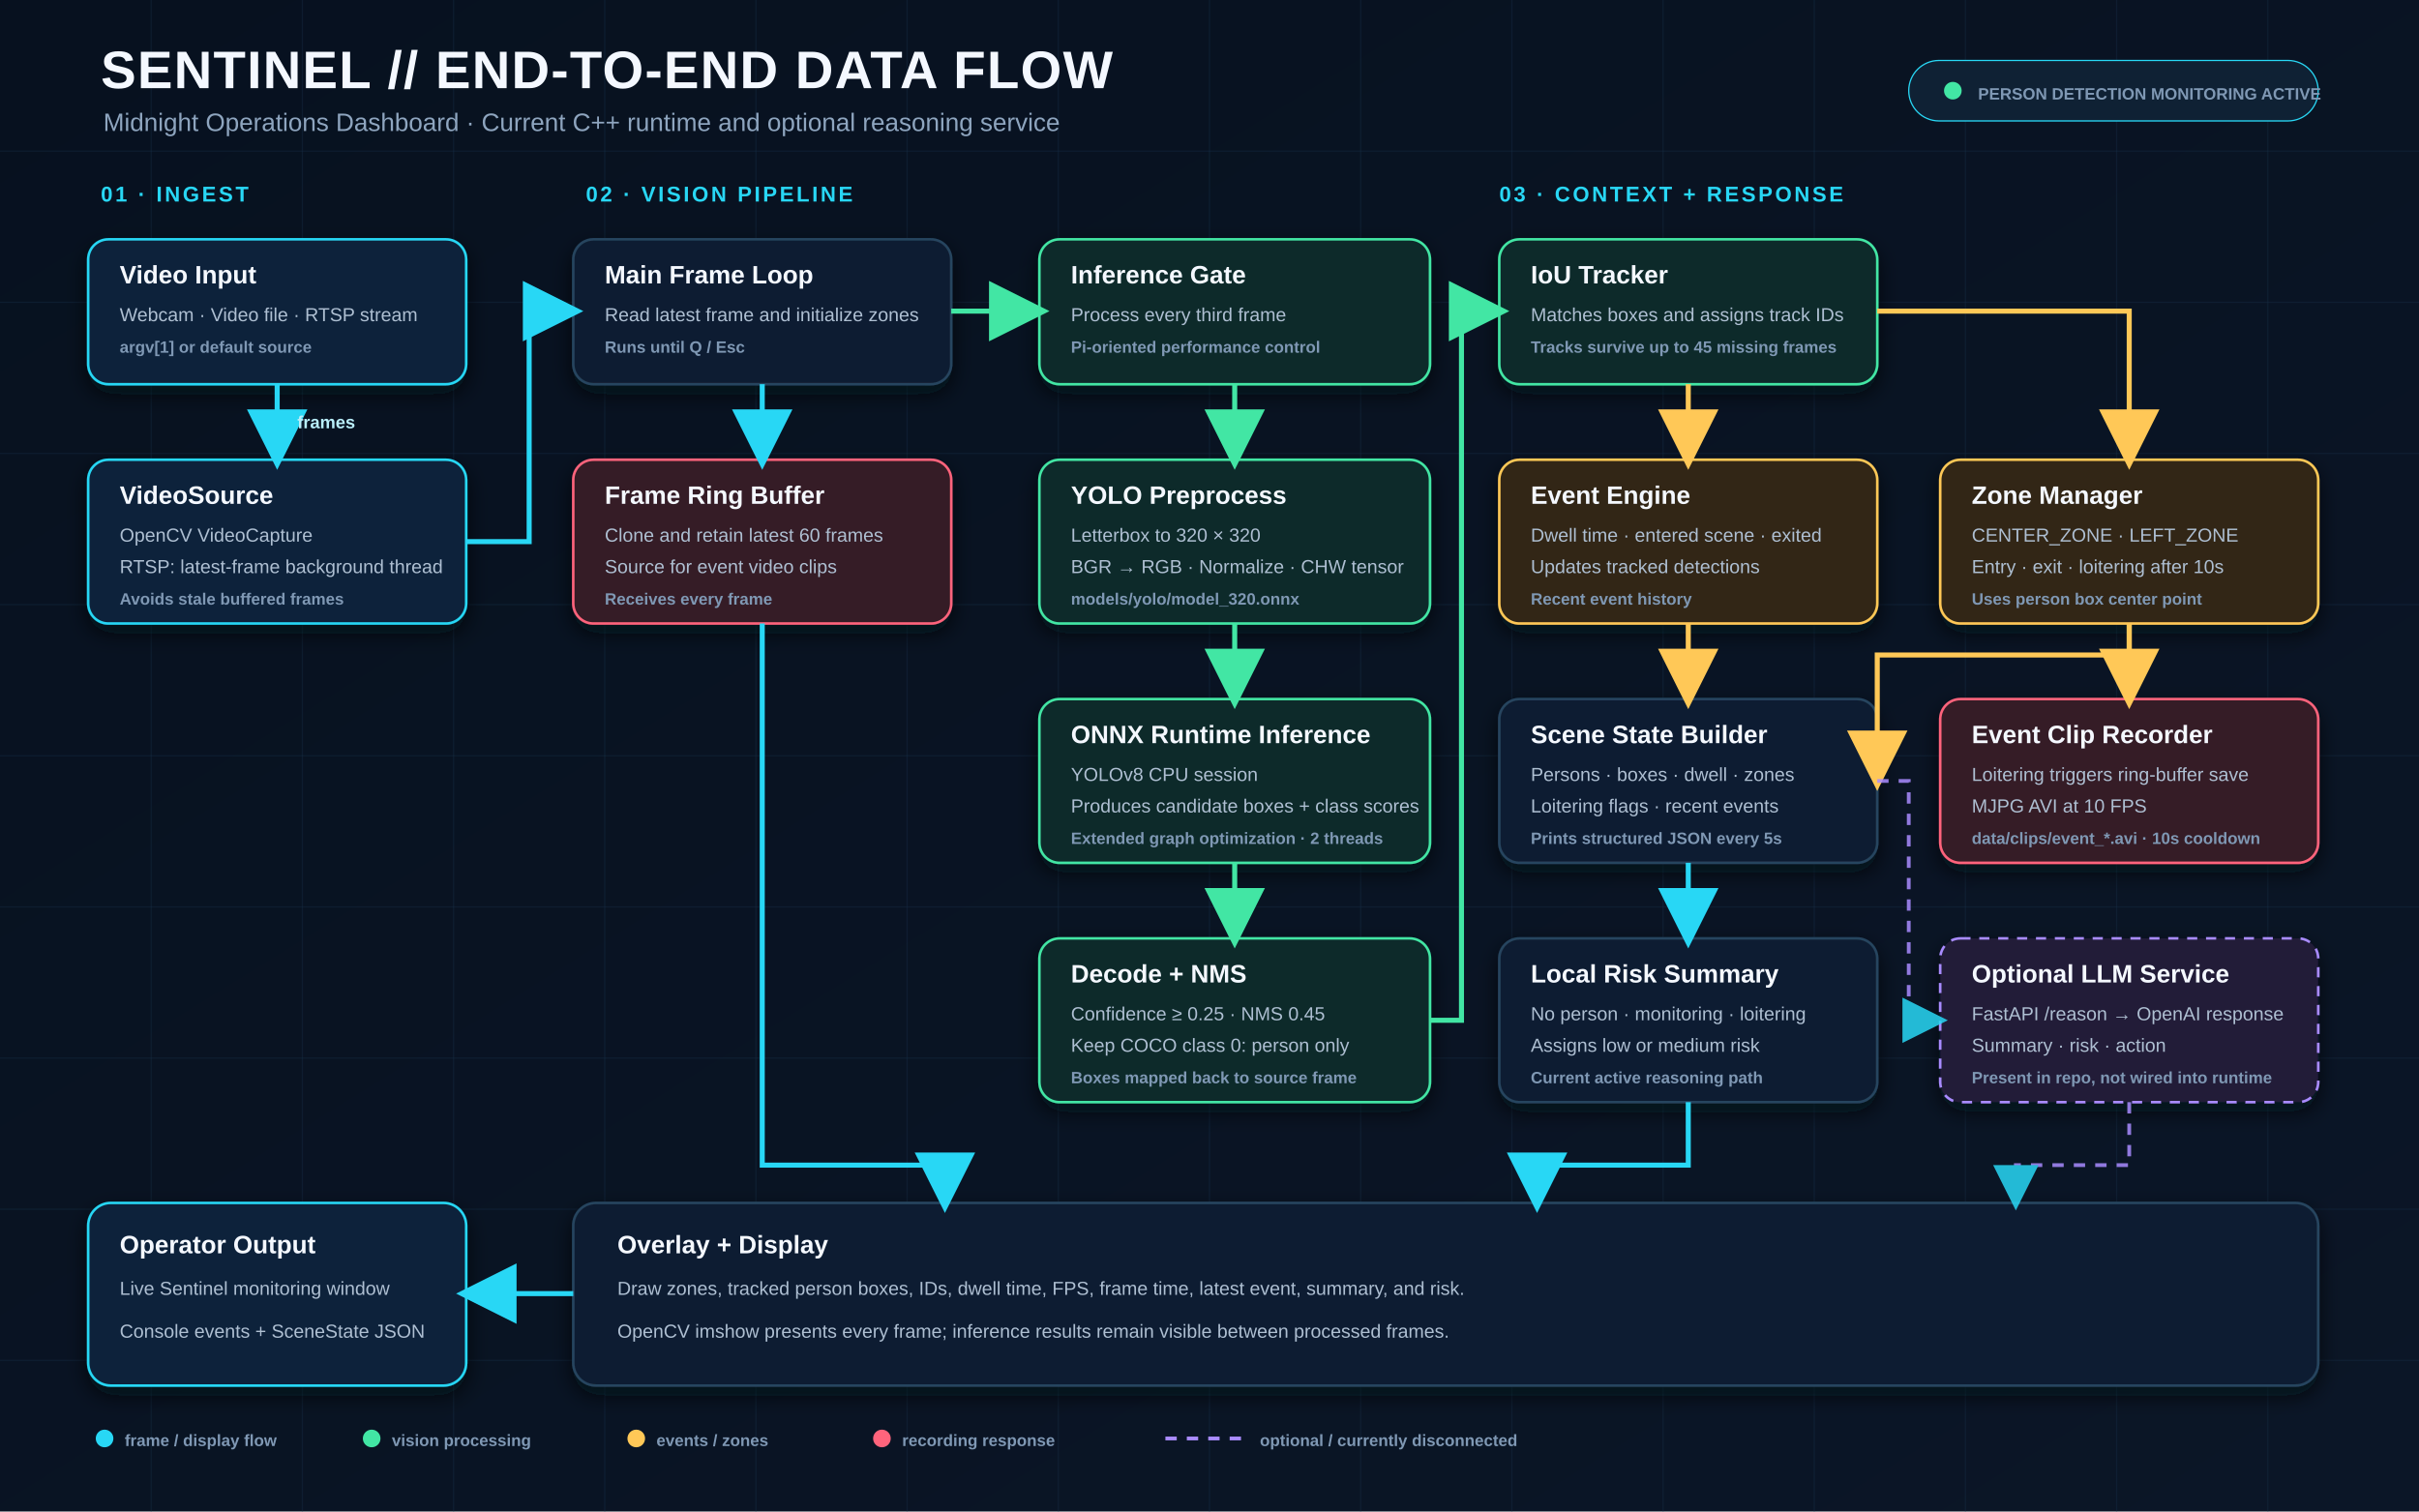
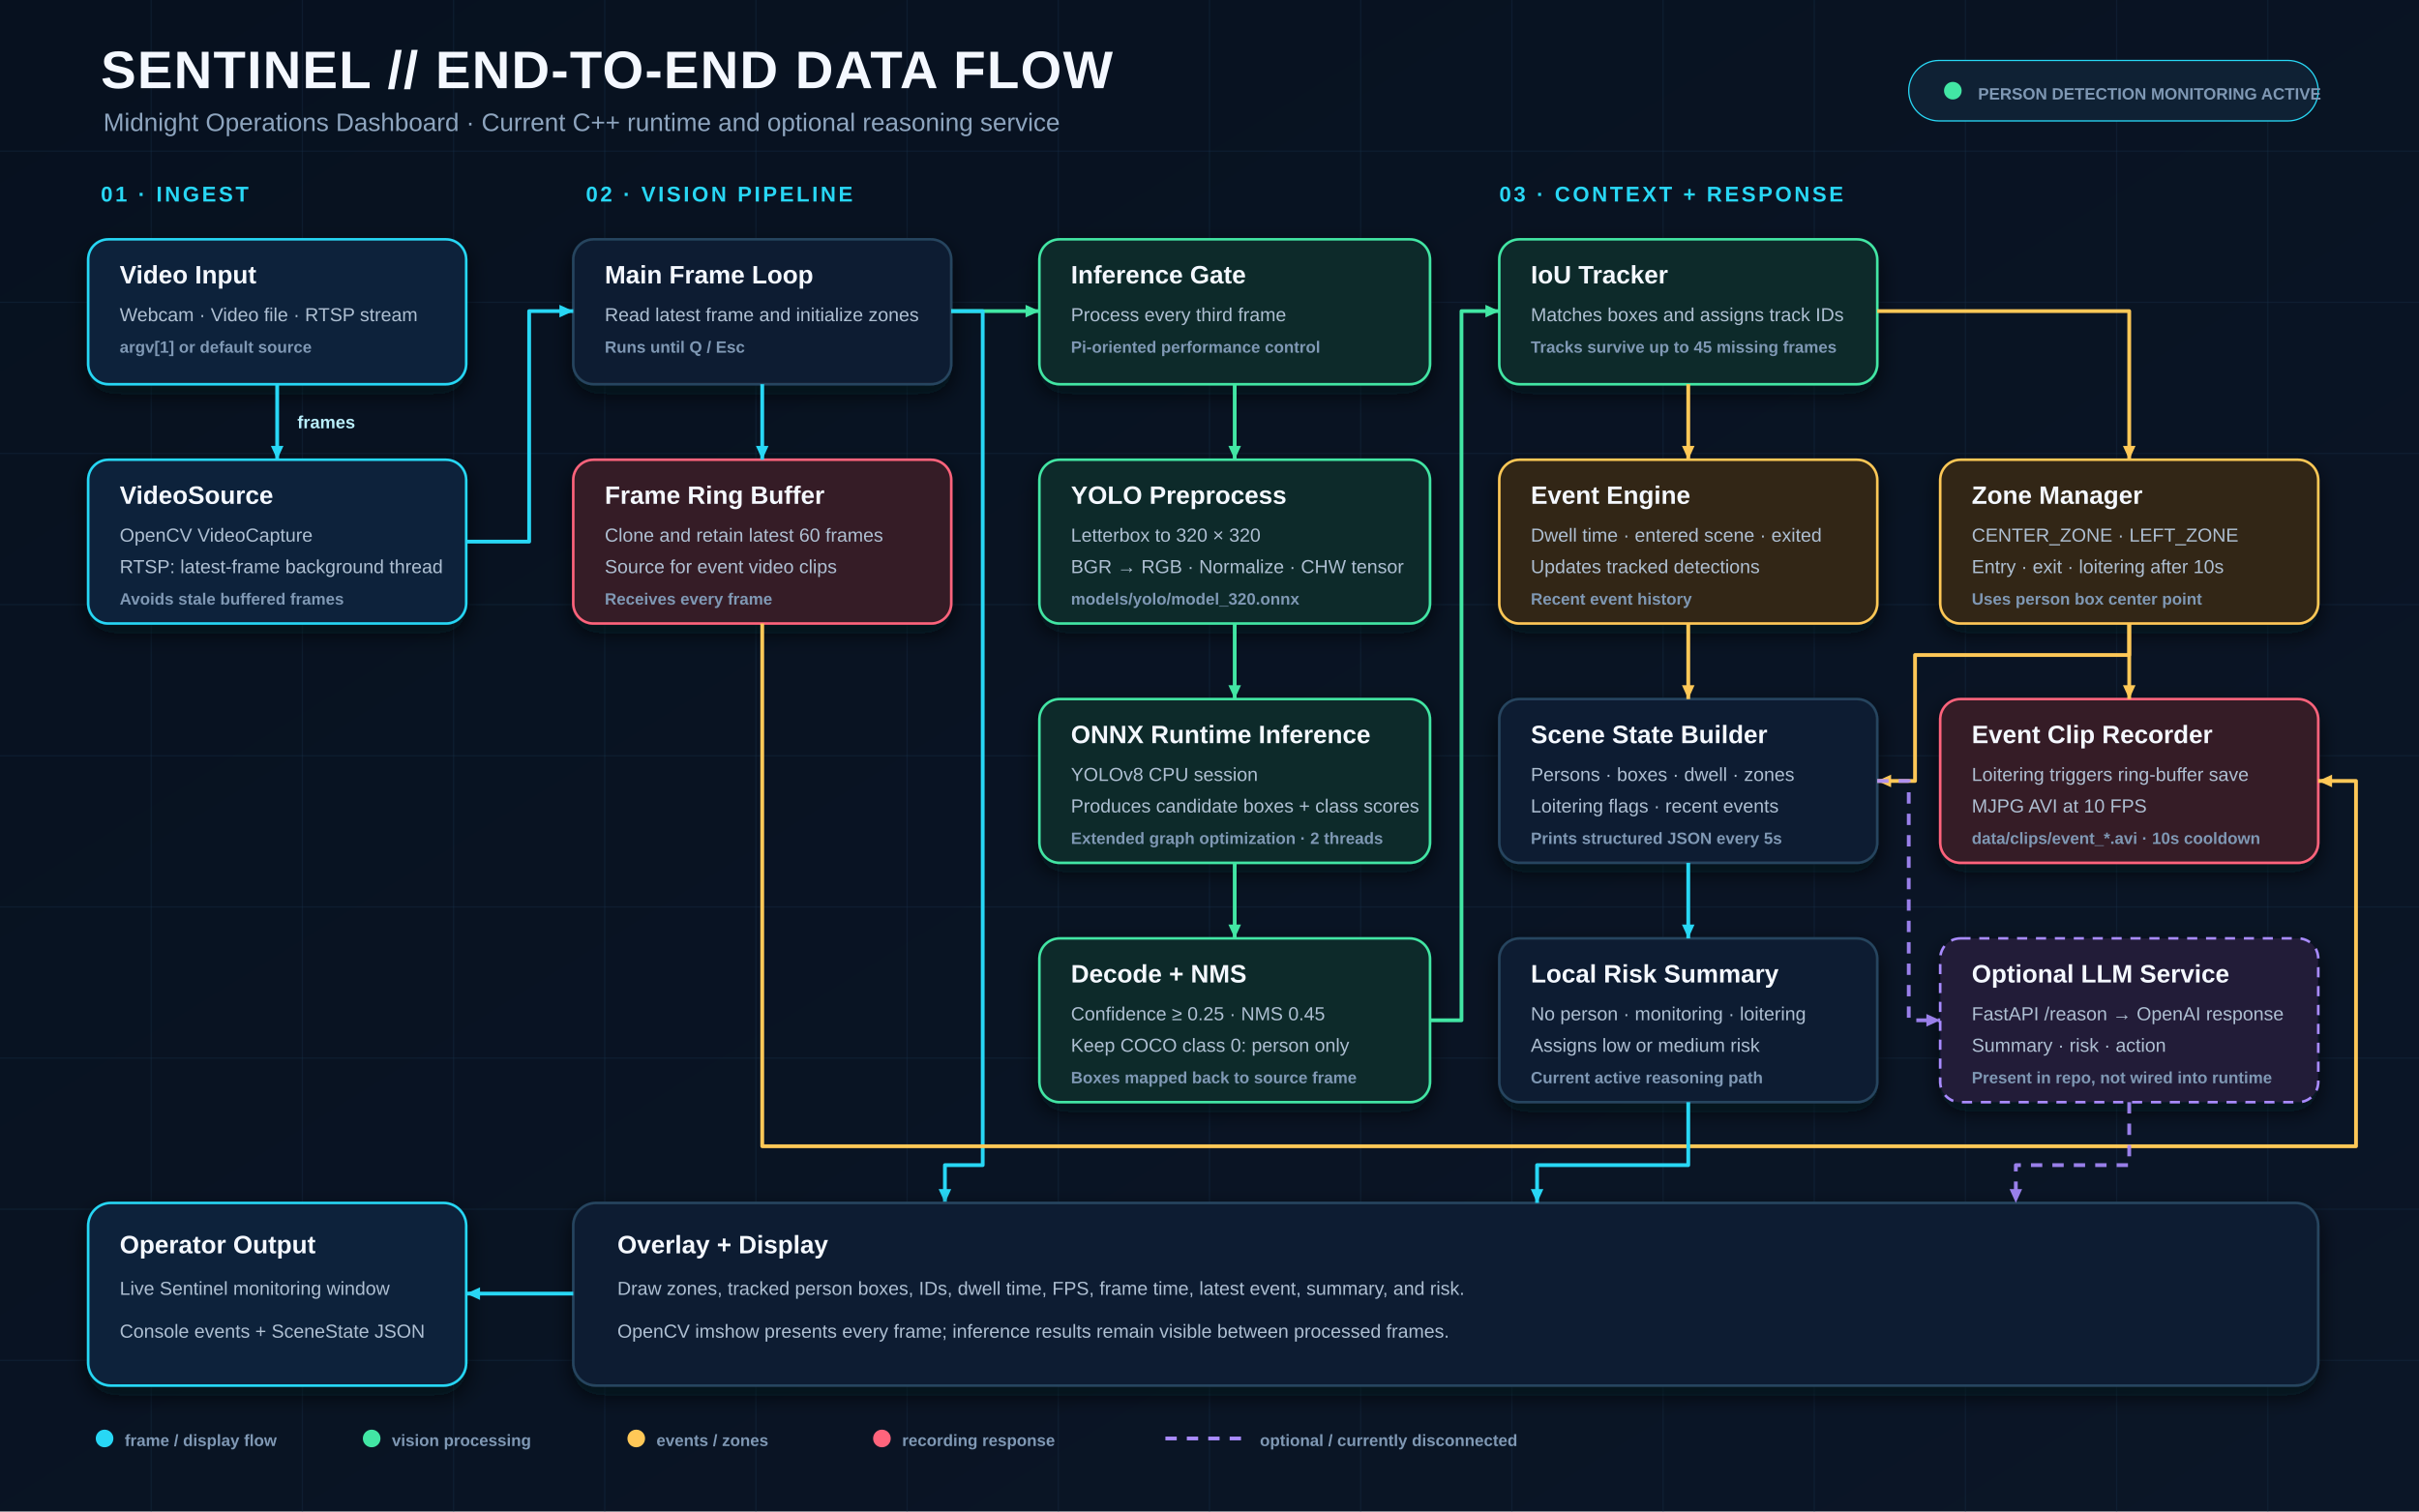
<svg xmlns="http://www.w3.org/2000/svg" width="1920" height="1200" viewBox="0 0 1920 1200">
  <defs>
    <linearGradient id="bg" x1="0" y1="0" x2="1" y2="1">
      <stop offset="0" stop-color="#07111f" />
      <stop offset="1" stop-color="#0b1627" />
    </linearGradient>
    <filter id="shadow" x="-20%" y="-20%" width="140%" height="140%">
      <feDropShadow dx="0" dy="7" stdDeviation="8" flood-color="#000814" flood-opacity="0.7" />
    </filter>
-     <marker id="arrow-cyan" markerWidth="12" markerHeight="12" refX="10" refY="6" orient="auto">
-       <path d="M0,0 L12,6 L0,12 Z" fill="#28d7f5" />
+     <marker id="arrow-cyan" markerUnits="userSpaceOnUse" markerWidth="12" markerHeight="12" refX="11" refY="6" orient="auto">
+       <path d="M0,1 L11,6 L0,11 Z" fill="#28d7f5" />
    </marker>
-     <marker id="arrow-green" markerWidth="12" markerHeight="12" refX="10" refY="6" orient="auto">
-       <path d="M0,0 L12,6 L0,12 Z" fill="#42e6a4" />
+     <marker id="arrow-green" markerUnits="userSpaceOnUse" markerWidth="12" markerHeight="12" refX="11" refY="6" orient="auto">
+       <path d="M0,1 L11,6 L0,11 Z" fill="#42e6a4" />
    </marker>
-     <marker id="arrow-amber" markerWidth="12" markerHeight="12" refX="10" refY="6" orient="auto">
-       <path d="M0,0 L12,6 L0,12 Z" fill="#ffc857" />
+     <marker id="arrow-amber" markerUnits="userSpaceOnUse" markerWidth="12" markerHeight="12" refX="11" refY="6" orient="auto">
+       <path d="M0,1 L11,6 L0,11 Z" fill="#ffc857" />
+     </marker>
+     <marker id="arrow-purple" markerUnits="userSpaceOnUse" markerWidth="12" markerHeight="12" refX="11" refY="6" orient="auto">
+       <path d="M0,1 L11,6 L0,11 Z" fill="#a98bff" />
    </marker>
    <style>
      .title { font: 700 42px "Segoe UI", Arial, sans-serif; fill: #f4f8ff; letter-spacing: 1px; }
      .subtitle { font: 400 20px "Segoe UI", Arial, sans-serif; fill: #8ea5bf; }
      .lane { font: 700 17px "Segoe UI", Arial, sans-serif; fill: #28d7f5; letter-spacing: 2px; }
      .node-title { font: 700 20px "Segoe UI", Arial, sans-serif; fill: #f4f8ff; }
      .node-text { font: 400 15px "Segoe UI", Arial, sans-serif; fill: #aebfd2; }
      .tiny { font: 600 13px "Segoe UI", Arial, sans-serif; fill: #7f98b4; }
      .flow-label { font: 600 14px "Segoe UI", Arial, sans-serif; fill: #b9eefa; }
      .panel { fill: #101f32; stroke: #27445f; stroke-width: 2; filter: url(#shadow); }
      .source { fill: #10243a; stroke: #28d7f5; stroke-width: 2; filter: url(#shadow); }
      .process { fill: #102a2b; stroke: #42e6a4; stroke-width: 2; filter: url(#shadow); }
      .event { fill: #302817; stroke: #ffc857; stroke-width: 2; filter: url(#shadow); }
      .alert { fill: #351c25; stroke: #ff647c; stroke-width: 2; filter: url(#shadow); }
      .optional { fill: #211d38; stroke: #a98bff; stroke-width: 2; stroke-dasharray: 8 7; filter: url(#shadow); }
-       .cyan-line { fill: none; stroke: #28d7f5; stroke-width: 4; marker-end: url(#arrow-cyan); }
-       .green-line { fill: none; stroke: #42e6a4; stroke-width: 4; marker-end: url(#arrow-green); }
-       .amber-line { fill: none; stroke: #ffc857; stroke-width: 4; marker-end: url(#arrow-amber); }
-       .dash-line { fill: none; stroke: #a98bff; stroke-width: 3; stroke-dasharray: 9 8; marker-end: url(#arrow-cyan); opacity: 0.85; }
+       .cyan-line { fill: none; stroke: #28d7f5; stroke-width: 3; stroke-linejoin: round; marker-end: url(#arrow-cyan); }
+       .green-line { fill: none; stroke: #42e6a4; stroke-width: 3; stroke-linejoin: round; marker-end: url(#arrow-green); }
+       .amber-line { fill: none; stroke: #ffc857; stroke-width: 3; stroke-linejoin: round; marker-end: url(#arrow-amber); }
+       .dash-line { fill: none; stroke: #a98bff; stroke-width: 3; stroke-linejoin: round; stroke-dasharray: 9 8; marker-end: url(#arrow-purple); opacity: 0.9; }
      .grid { stroke: #16304a; stroke-width: 1; opacity: 0.35; }
    </style>
  </defs>
  <rect width="1920" height="1200" fill="url(#bg)" />
  <g>
    <path class="grid" d="M0 120H1920 M0 240H1920 M0 360H1920 M0 480H1920 M0 600H1920 M0 720H1920 M0 840H1920 M0 960H1920 M0 1080H1920" />
    <path class="grid" d="M120 0V1200 M240 0V1200 M360 0V1200 M480 0V1200 M600 0V1200 M720 0V1200 M840 0V1200 M960 0V1200 M1080 0V1200 M1200 0V1200 M1320 0V1200 M1440 0V1200 M1560 0V1200 M1680 0V1200 M1800 0V1200" />
  </g>
  <text x="80" y="70" class="title">SENTINEL // END-TO-END DATA FLOW</text>
  <text x="82" y="104" class="subtitle">Midnight Operations Dashboard · Current C++ runtime and optional reasoning service</text>
  <rect x="1515" y="48" width="325" height="48" rx="24" fill="#0f2134" stroke="#28d7f5" />
  <circle cx="1550" cy="72" r="7" fill="#42e6a4" />
  <text x="1570" y="79" class="tiny" fill="#d8e8f6">PERSON DETECTION MONITORING ACTIVE</text>
  <text x="80" y="160" class="lane">01 · INGEST</text>
  <text x="465" y="160" class="lane">02 · VISION PIPELINE</text>
  <text x="1190" y="160" class="lane">03 · CONTEXT + RESPONSE</text>
  <rect x="70" y="190" width="300" height="115" rx="16" class="source" />
  <text x="95" y="225" class="node-title">Video Input</text>
  <text x="95" y="255" class="node-text">Webcam · Video file · RTSP stream</text>
  <text x="95" y="280" class="tiny">argv[1] or default source</text>
  <rect x="70" y="365" width="300" height="130" rx="16" class="source" />
  <text x="95" y="400" class="node-title">VideoSource</text>
  <text x="95" y="430" class="node-text">OpenCV VideoCapture</text>
  <text x="95" y="455" class="node-text">RTSP: latest-frame background thread</text>
  <text x="95" y="480" class="tiny">Avoids stale buffered frames</text>
  <path d="M220 305V365" class="cyan-line" />
  <text x="236" y="340" class="flow-label">frames</text>
  <rect x="455" y="190" width="300" height="115" rx="16" class="panel" />
  <text x="480" y="225" class="node-title">Main Frame Loop</text>
  <text x="480" y="255" class="node-text">Read latest frame and initialize zones</text>
  <text x="480" y="280" class="tiny">Runs until Q / Esc</text>
  <path d="M370 430H420V247H455" class="cyan-line" />
  <rect x="455" y="365" width="300" height="130" rx="16" class="alert" />
  <text x="480" y="400" class="node-title">Frame Ring Buffer</text>
  <text x="480" y="430" class="node-text">Clone and retain latest 60 frames</text>
  <text x="480" y="455" class="node-text">Source for event video clips</text>
  <text x="480" y="480" class="tiny">Receives every frame</text>
  <path d="M605 305V365" class="cyan-line" />
  <rect x="825" y="190" width="310" height="115" rx="16" class="process" />
  <text x="850" y="225" class="node-title">Inference Gate</text>
  <text x="850" y="255" class="node-text">Process every third frame</text>
  <text x="850" y="280" class="tiny">Pi-oriented performance control</text>
  <path d="M755 247H825" class="green-line" />
+   <path d="M755 247H780V925H750V955" class="cyan-line" />
  <rect x="825" y="365" width="310" height="130" rx="16" class="process" />
  <text x="850" y="400" class="node-title">YOLO Preprocess</text>
  <text x="850" y="430" class="node-text">Letterbox to 320 × 320</text>
  <text x="850" y="455" class="node-text">BGR → RGB · Normalize · CHW tensor</text>
  <text x="850" y="480" class="tiny">models/yolo/model_320.onnx</text>
  <path d="M980 305V365" class="green-line" />
  <rect x="825" y="555" width="310" height="130" rx="16" class="process" />
  <text x="850" y="590" class="node-title">ONNX Runtime Inference</text>
  <text x="850" y="620" class="node-text">YOLOv8 CPU session</text>
  <text x="850" y="645" class="node-text">Produces candidate boxes + class scores</text>
  <text x="850" y="670" class="tiny">Extended graph optimization · 2 threads</text>
  <path d="M980 495V555" class="green-line" />
  <rect x="825" y="745" width="310" height="130" rx="16" class="process" />
  <text x="850" y="780" class="node-title">Decode + NMS</text>
  <text x="850" y="810" class="node-text">Confidence ≥ 0.25 · NMS 0.45</text>
  <text x="850" y="835" class="node-text">Keep COCO class 0: person only</text>
  <text x="850" y="860" class="tiny">Boxes mapped back to source frame</text>
  <path d="M980 685V745" class="green-line" />
  <rect x="1190" y="190" width="300" height="115" rx="16" class="process" />
  <text x="1215" y="225" class="node-title">IoU Tracker</text>
  <text x="1215" y="255" class="node-text">Matches boxes and assigns track IDs</text>
  <text x="1215" y="280" class="tiny">Tracks survive up to 45 missing frames</text>
  <path d="M1135 810H1160V247H1190" class="green-line" />
  <rect x="1190" y="365" width="300" height="130" rx="16" class="event" />
  <text x="1215" y="400" class="node-title">Event Engine</text>
  <text x="1215" y="430" class="node-text">Dwell time · entered scene · exited</text>
  <text x="1215" y="455" class="node-text">Updates tracked detections</text>
  <text x="1215" y="480" class="tiny">Recent event history</text>
  <rect x="1540" y="365" width="300" height="130" rx="16" class="event" />
  <text x="1565" y="400" class="node-title">Zone Manager</text>
  <text x="1565" y="430" class="node-text">CENTER_ZONE · LEFT_ZONE</text>
  <text x="1565" y="455" class="node-text">Entry · exit · loitering after 10s</text>
  <text x="1565" y="480" class="tiny">Uses person box center point</text>
  <path d="M1340 305V365" class="amber-line" />
  <path d="M1490 247H1690V365" class="amber-line" />
  <rect x="1190" y="555" width="300" height="130" rx="16" class="panel" />
  <text x="1215" y="590" class="node-title">Scene State Builder</text>
  <text x="1215" y="620" class="node-text">Persons · boxes · dwell · zones</text>
  <text x="1215" y="645" class="node-text">Loitering flags · recent events</text>
  <text x="1215" y="670" class="tiny">Prints structured JSON every 5s</text>
  <path d="M1340 495V555" class="amber-line" />
-   <path d="M1690 495V520H1490V620" class="amber-line" />
+   <path d="M1690 495V520H1520V620H1490" class="amber-line" />
  <rect x="1540" y="555" width="300" height="130" rx="16" class="alert" />
  <text x="1565" y="590" class="node-title">Event Clip Recorder</text>
  <text x="1565" y="620" class="node-text">Loitering triggers ring-buffer save</text>
  <text x="1565" y="645" class="node-text">MJPG AVI at 10 FPS</text>
  <text x="1565" y="670" class="tiny">data/clips/event_*.avi · 10s cooldown</text>
  <path d="M1690 495V555" class="amber-line" />
+   <path d="M605 495V910H1870V620H1840" class="amber-line" />
  <rect x="1190" y="745" width="300" height="130" rx="16" class="panel" />
  <text x="1215" y="780" class="node-title">Local Risk Summary</text>
  <text x="1215" y="810" class="node-text">No person · monitoring · loitering</text>
  <text x="1215" y="835" class="node-text">Assigns low or medium risk</text>
  <text x="1215" y="860" class="tiny">Current active reasoning path</text>
  <path d="M1340 685V745" class="cyan-line" />
  <rect x="1540" y="745" width="300" height="130" rx="16" class="optional" />
  <text x="1565" y="780" class="node-title">Optional LLM Service</text>
  <text x="1565" y="810" class="node-text">FastAPI /reason → OpenAI response</text>
  <text x="1565" y="835" class="node-text">Summary · risk · action</text>
  <text x="1565" y="860" class="tiny">Present in repo, not wired into runtime</text>
  <path d="M1490 620H1515V810H1540" class="dash-line" />
  <rect x="455" y="955" width="1385" height="145" rx="18" class="panel" />
  <text x="490" y="995" class="node-title">Overlay + Display</text>
  <text x="490" y="1028" class="node-text">Draw zones, tracked person boxes, IDs, dwell time, FPS, frame time, latest event, summary, and risk.</text>
  <text x="490" y="1062" class="node-text">OpenCV imshow presents every frame; inference results remain visible between processed frames.</text>
-   <path d="M605 495V925H750V955" class="cyan-line" />
  <path d="M1340 875V925H1220V955" class="cyan-line" />
  <path d="M1690 875V925H1600V955" class="dash-line" />
  <rect x="70" y="955" width="300" height="145" rx="18" class="source" />
  <text x="95" y="995" class="node-title">Operator Output</text>
  <text x="95" y="1028" class="node-text">Live Sentinel monitoring window</text>
  <text x="95" y="1062" class="node-text">Console events + SceneState JSON</text>
  <path d="M455 1027H370" class="cyan-line" />
  <g transform="translate(75 1142)">
    <circle cx="8" cy="0" r="7" fill="#28d7f5" />
    <text x="24" y="6" class="tiny">frame / display flow</text>
    <circle cx="220" cy="0" r="7" fill="#42e6a4" />
    <text x="236" y="6" class="tiny">vision processing</text>
    <circle cx="430" cy="0" r="7" fill="#ffc857" />
    <text x="446" y="6" class="tiny">events / zones</text>
    <circle cx="625" cy="0" r="7" fill="#ff647c" />
    <text x="641" y="6" class="tiny">recording response</text>
    <line x1="850" y1="0" x2="910" y2="0" stroke="#a98bff" stroke-width="3" stroke-dasharray="9 8" />
    <text x="925" y="6" class="tiny">optional / currently disconnected</text>
  </g>
</svg>
